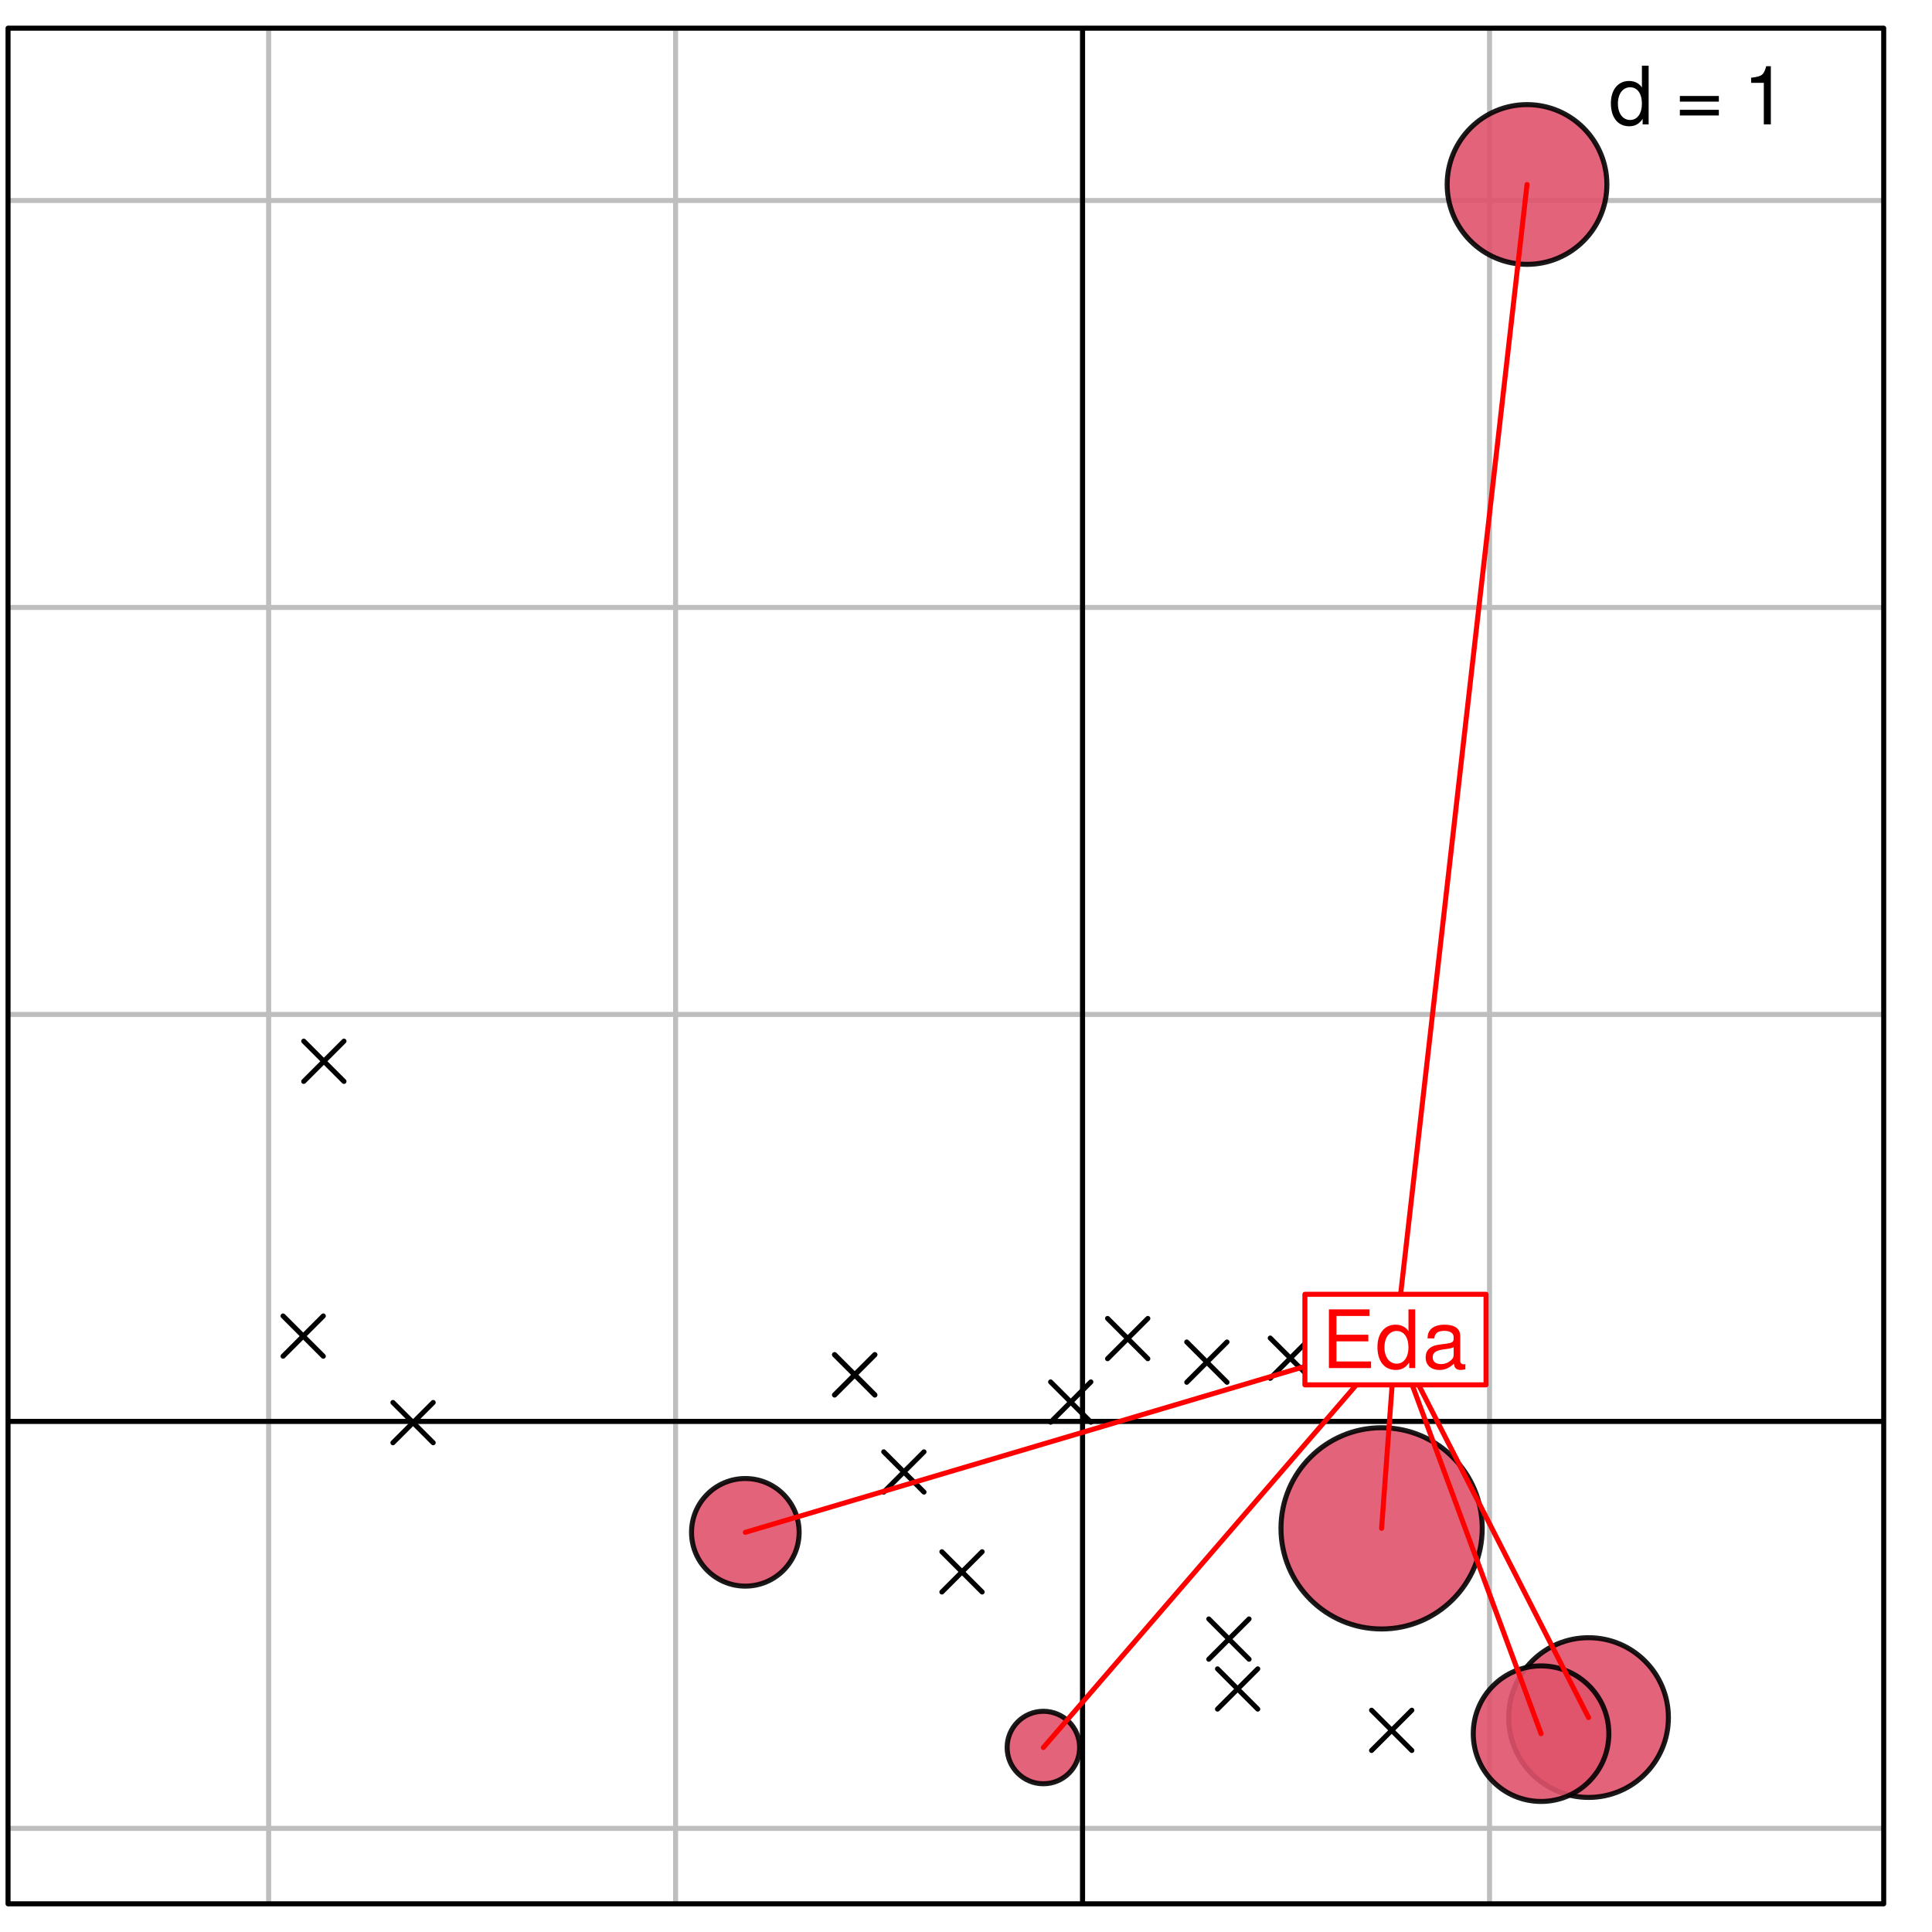
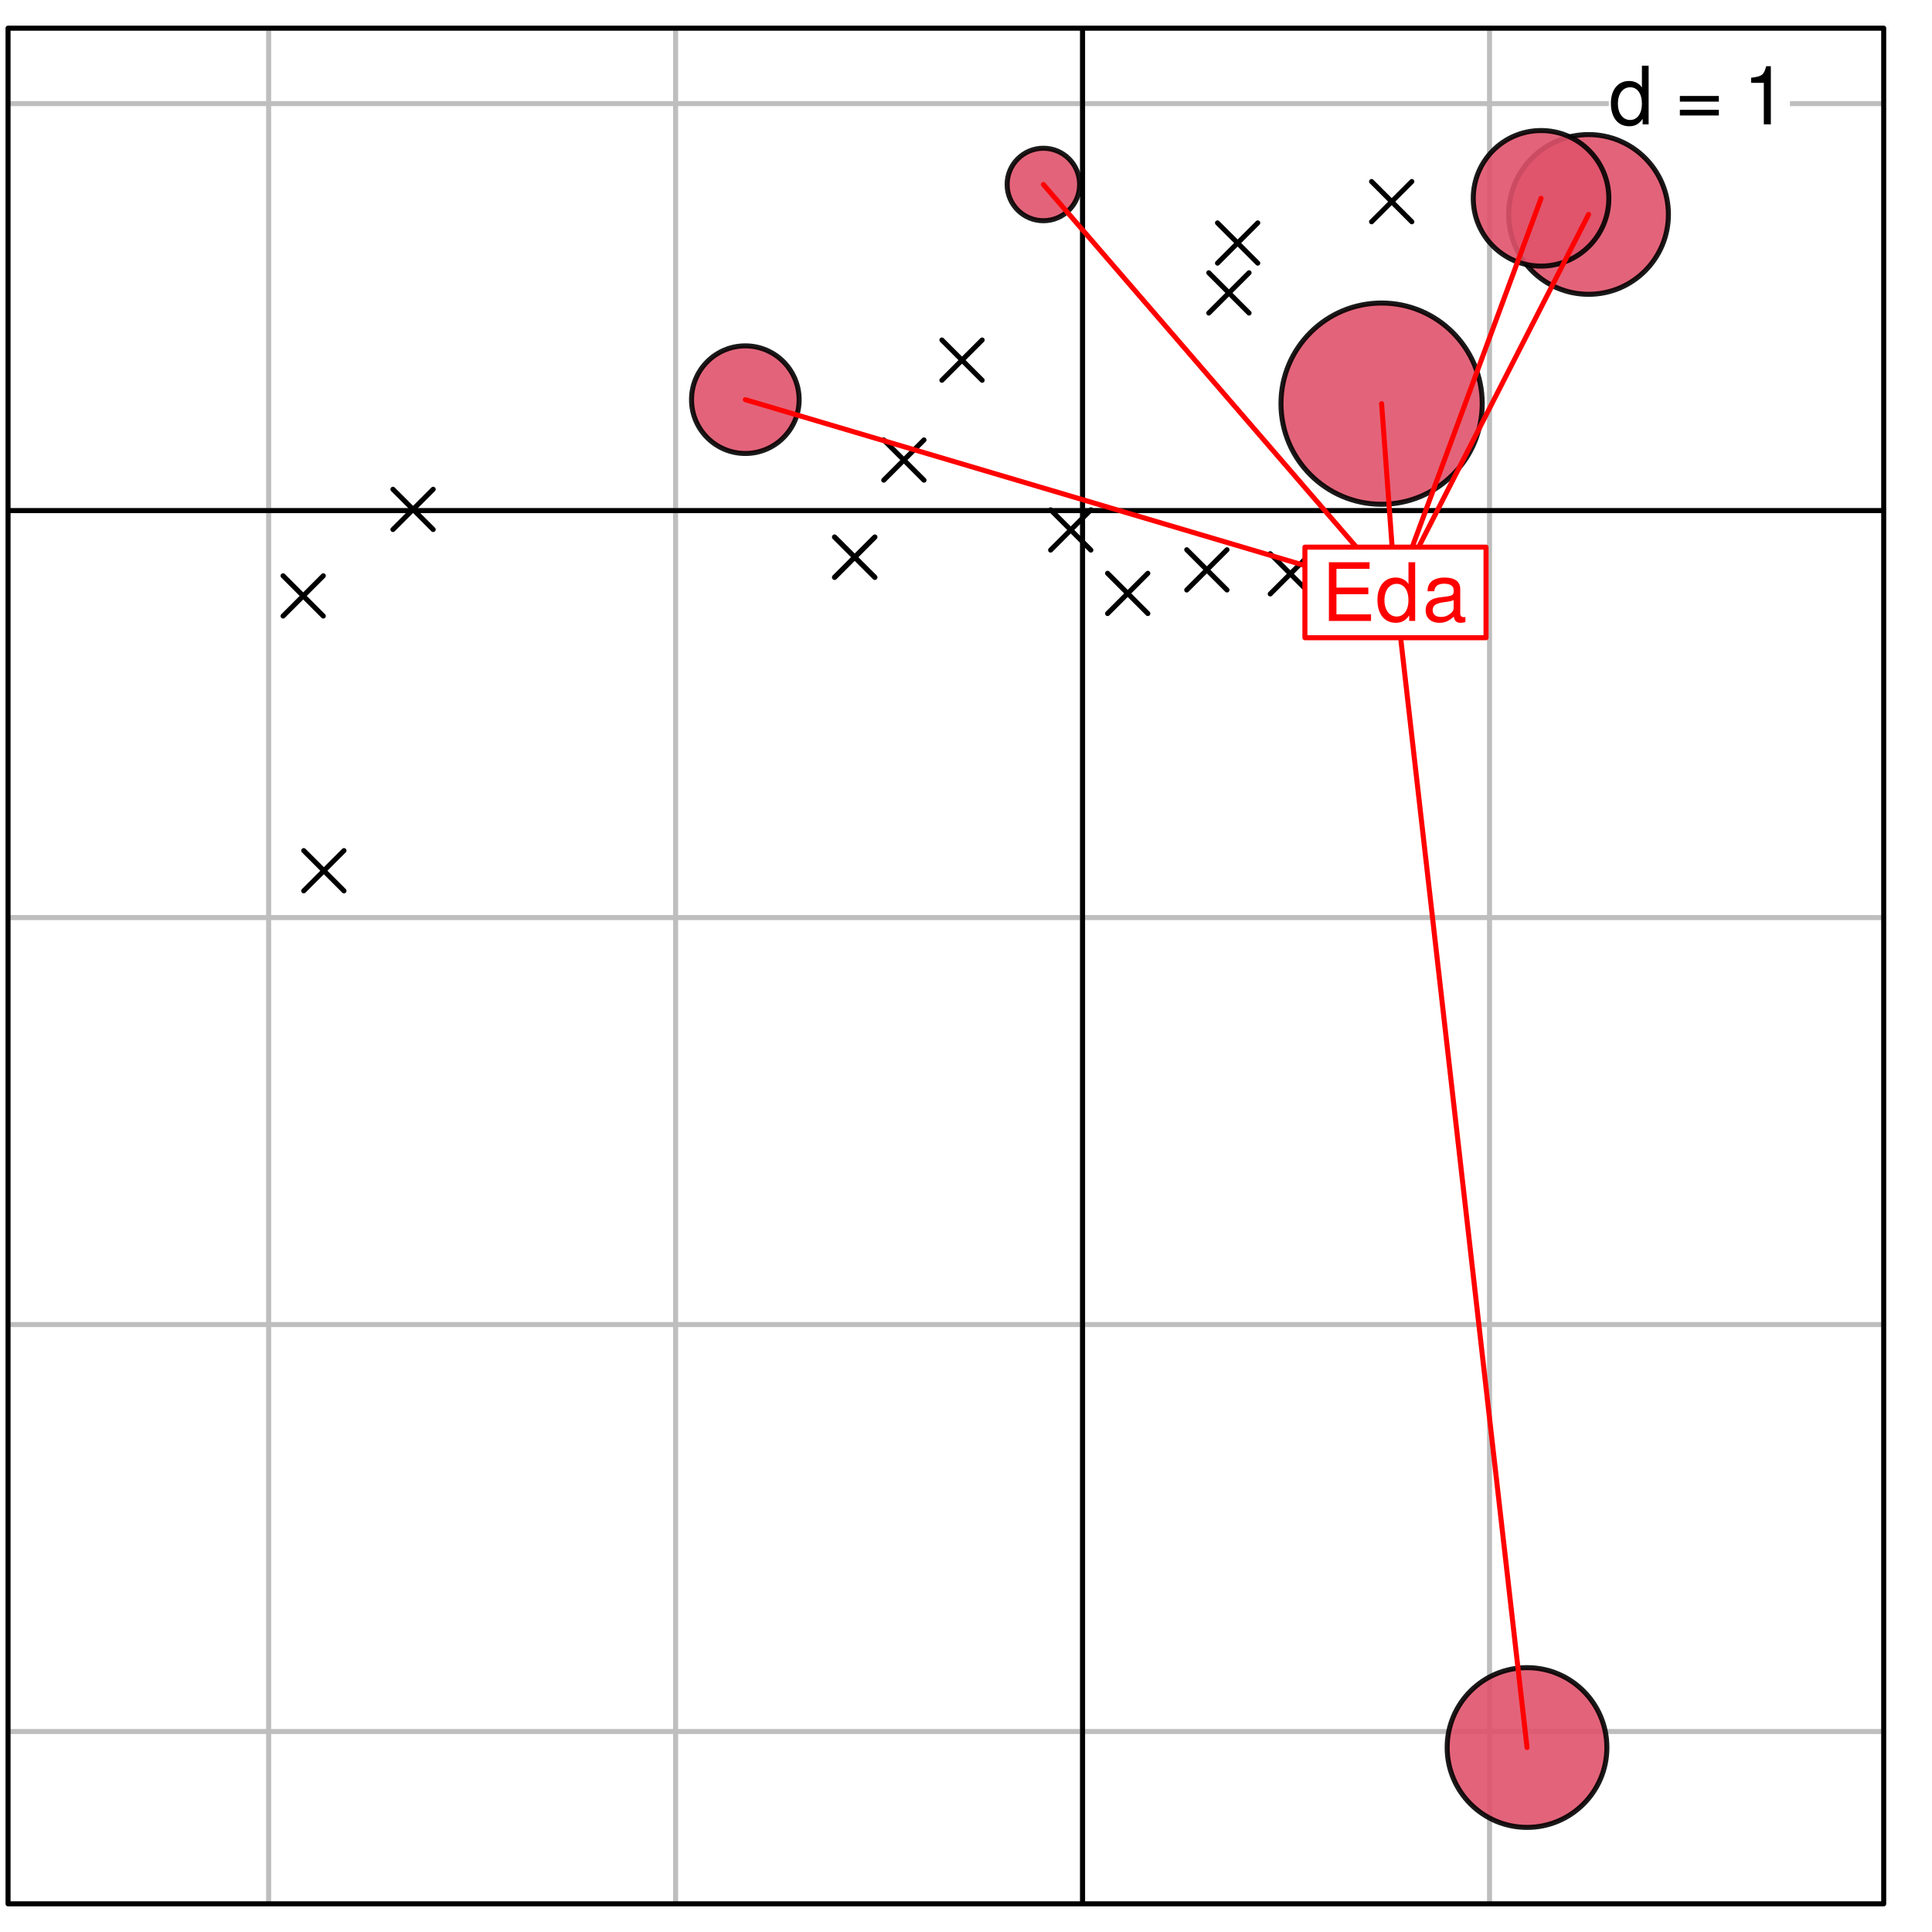
<svg xmlns="http://www.w3.org/2000/svg" xmlns:xlink="http://www.w3.org/1999/xlink" width="288pt" height="288pt" viewBox="0 0 288 288" version="1.1">
  <defs>
    <g>
      <symbol overflow="visible" id="glyph0-0">
        <path style="stroke:none;" d="" />
      </symbol>
      <symbol overflow="visible" id="glyph0-1">
        <path style="stroke:none;" d="M 5.938 -8.75 L 4.938 -8.75 L 4.938 -5.5 C 4.531 -6.125 3.859 -6.469 3.016 -6.469 C 1.375 -6.469 0.312 -5.156 0.312 -3.156 C 0.312 -1.031 1.344 0.281 3.047 0.281 C 3.906 0.281 4.516 -0.047 5.047 -0.828 L 5.047 0 L 5.938 0 Z M 3.188 -5.531 C 4.266 -5.531 4.938 -4.578 4.938 -3.078 C 4.938 -1.625 4.25 -0.656 3.188 -0.656 C 2.094 -0.656 1.359 -1.625 1.359 -3.094 C 1.359 -4.562 2.094 -5.531 3.188 -5.531 Z M 3.188 -5.531 " />
      </symbol>
      <symbol overflow="visible" id="glyph0-2">
        <path style="stroke:none;" d="" />
      </symbol>
      <symbol overflow="visible" id="glyph0-3">
        <path style="stroke:none;" d="M 6.406 -4.234 L 0.594 -4.234 L 0.594 -3.391 L 6.406 -3.391 Z M 6.406 -2.172 L 0.594 -2.172 L 0.594 -1.328 L 6.406 -1.328 Z M 6.406 -2.172 " />
      </symbol>
      <symbol overflow="visible" id="glyph0-4">
        <path style="stroke:none;" d="M 3.109 -6.188 L 3.109 0 L 4.156 0 L 4.156 -8.672 L 3.469 -8.672 C 3.094 -7.344 2.859 -7.156 1.219 -6.953 L 1.219 -6.188 Z M 3.109 -6.188 " />
      </symbol>
      <symbol overflow="visible" id="glyph0-5">
        <path style="stroke:none;" d="M 2.203 -3.984 L 6.953 -3.984 L 6.953 -4.969 L 2.203 -4.969 L 2.203 -7.766 L 7.141 -7.766 L 7.141 -8.75 L 1.078 -8.75 L 1.078 0 L 7.359 0 L 7.359 -0.984 L 2.203 -0.984 Z M 2.203 -3.984 " />
      </symbol>
      <symbol overflow="visible" id="glyph0-6">
        <path style="stroke:none;" d="M 6.422 -0.594 C 6.312 -0.562 6.266 -0.562 6.203 -0.562 C 5.859 -0.562 5.656 -0.75 5.656 -1.062 L 5.656 -4.75 C 5.656 -5.875 4.844 -6.469 3.297 -6.469 C 2.375 -6.469 1.641 -6.203 1.219 -5.734 C 0.922 -5.406 0.797 -5.047 0.781 -4.422 L 1.781 -4.422 C 1.875 -5.203 2.328 -5.547 3.266 -5.547 C 4.172 -5.547 4.672 -5.203 4.672 -4.609 L 4.672 -4.344 C 4.656 -3.906 4.438 -3.75 3.625 -3.641 C 2.203 -3.469 1.984 -3.422 1.609 -3.266 C 0.875 -2.953 0.5 -2.406 0.5 -1.578 C 0.5 -0.438 1.297 0.281 2.562 0.281 C 3.359 0.281 4 0 4.703 -0.641 C 4.781 0 5.094 0.281 5.734 0.281 C 5.953 0.281 6.078 0.25 6.422 0.172 Z M 4.672 -1.984 C 4.672 -1.641 4.578 -1.438 4.266 -1.156 C 3.859 -0.797 3.375 -0.594 2.781 -0.594 C 2 -0.594 1.547 -0.969 1.547 -1.609 C 1.547 -2.266 1.984 -2.609 3.062 -2.766 C 4.125 -2.906 4.328 -2.953 4.672 -3.109 Z M 4.672 -1.984 " />
      </symbol>
    </g>
    <clipPath id="clip1">
      <path d="M 1.199 4.199 L 280.801 4.199 L 280.801 283.801 L 1.199 283.801 Z M 1.199 4.199 " />
    </clipPath>
    <clipPath id="clip2">
      <path d="M 39 4.199 L 41 4.199 L 41 283.801 L 39 283.801 Z M 39 4.199 " />
    </clipPath>
    <clipPath id="clip3">
      <path d="M 100 4.199 L 102 4.199 L 102 283.801 L 100 283.801 Z M 100 4.199 " />
    </clipPath>
    <clipPath id="clip4">
      <path d="M 161 4.199 L 162 4.199 L 162 283.801 L 161 283.801 Z M 161 4.199 " />
    </clipPath>
    <clipPath id="clip5">
      <path d="M 221 4.199 L 223 4.199 L 223 283.801 L 221 283.801 Z M 221 4.199 " />
    </clipPath>
    <clipPath id="clip6">
-       <path d="M 1.199 272 L 280.801 272 L 280.801 273 L 1.199 273 Z M 1.199 272 " />
+       <path d="M 1.199 257 L 280.801 257 L 280.801 259 L 1.199 259 Z M 1.199 257 " />
    </clipPath>
    <clipPath id="clip7">
-       <path d="M 1.199 211 L 280.801 211 L 280.801 213 L 1.199 213 Z M 1.199 211 " />
+       <path d="M 1.199 197 L 280.801 197 L 280.801 198 L 1.199 198 Z M 1.199 197 " />
    </clipPath>
    <clipPath id="clip8">
-       <path d="M 1.199 150 L 280.801 150 L 280.801 152 L 1.199 152 Z M 1.199 150 " />
+       <path d="M 1.199 136 L 280.801 136 L 280.801 138 L 1.199 138 Z M 1.199 136 " />
    </clipPath>
    <clipPath id="clip9">
-       <path d="M 1.199 90 L 280.801 90 L 280.801 91 L 1.199 91 Z M 1.199 90 " />
+       <path d="M 1.199 75 L 280.801 75 L 280.801 77 L 1.199 77 Z M 1.199 75 " />
    </clipPath>
    <clipPath id="clip10">
-       <path d="M 1.199 29 L 280.801 29 L 280.801 31 L 1.199 31 Z M 1.199 29 " />
+       <path d="M 1.199 15 L 280.801 15 L 280.801 16 L 1.199 16 Z M 1.199 15 " />
    </clipPath>
    <clipPath id="clip11">
-       <path d="M 1.199 211 L 280.801 211 L 280.801 213 L 1.199 213 Z M 1.199 211 " />
+       <path d="M 1.199 75 L 280.801 75 L 280.801 77 L 1.199 77 Z M 1.199 75 " />
    </clipPath>
    <clipPath id="clip12">
      <path d="M 161 4.199 L 162 4.199 L 162 283.801 L 161 283.801 Z M 161 4.199 " />
    </clipPath>
  </defs>
-   <g id="surface1343">
+   <g id="surface468">
    <rect x="0" y="0" width="288" height="288" style="fill:rgb(100%,100%,100%);fill-opacity:1;stroke:none;" />
    <g clip-path="url(#clip1)" clip-rule="nonzero">
      <path style=" stroke:none;fill-rule:nonzero;fill:rgb(100%,100%,100%);fill-opacity:1;" d="M 1.199 283.801 L 280.801 283.801 L 280.801 4.199 L 1.199 4.199 Z M 1.199 283.801 " />
    </g>
    <g clip-path="url(#clip2)" clip-rule="nonzero">
      <path style="fill:none;stroke-width:0.75;stroke-linecap:round;stroke-linejoin:round;stroke:rgb(74.51%,74.51%,74.51%);stroke-opacity:1;stroke-miterlimit:10;" d="M 40.047 283.801 L 40.047 4.199 " />
    </g>
    <g clip-path="url(#clip3)" clip-rule="nonzero">
      <path style="fill:none;stroke-width:0.75;stroke-linecap:round;stroke-linejoin:round;stroke:rgb(74.51%,74.51%,74.51%);stroke-opacity:1;stroke-miterlimit:10;" d="M 100.711 283.801 L 100.711 4.199 " />
    </g>
    <g clip-path="url(#clip4)" clip-rule="nonzero">
      <path style="fill:none;stroke-width:0.75;stroke-linecap:round;stroke-linejoin:round;stroke:rgb(74.51%,74.51%,74.51%);stroke-opacity:1;stroke-miterlimit:10;" d="M 161.375 283.801 L 161.375 4.199 " />
    </g>
    <g clip-path="url(#clip5)" clip-rule="nonzero">
      <path style="fill:none;stroke-width:0.75;stroke-linecap:round;stroke-linejoin:round;stroke:rgb(74.51%,74.51%,74.51%);stroke-opacity:1;stroke-miterlimit:10;" d="M 222.043 283.801 L 222.043 4.199 " />
    </g>
    <g clip-path="url(#clip6)" clip-rule="nonzero">
-       <path style="fill:none;stroke-width:0.75;stroke-linecap:round;stroke-linejoin:round;stroke:rgb(74.51%,74.51%,74.51%);stroke-opacity:1;stroke-miterlimit:10;" d="M 1.199 272.551 L 280.801 272.551 " />
+       <path style="fill:none;stroke-width:0.75;stroke-linecap:round;stroke-linejoin:round;stroke:rgb(74.51%,74.51%,74.51%);stroke-opacity:1;stroke-miterlimit:10;" d="M 1.199 258.113 L 280.801 258.113 " />
    </g>
    <g clip-path="url(#clip7)" clip-rule="nonzero">
-       <path style="fill:none;stroke-width:0.75;stroke-linecap:round;stroke-linejoin:round;stroke:rgb(74.51%,74.51%,74.51%);stroke-opacity:1;stroke-miterlimit:10;" d="M 1.199 211.883 L 280.801 211.883 " />
+       <path style="fill:none;stroke-width:0.75;stroke-linecap:round;stroke-linejoin:round;stroke:rgb(74.51%,74.51%,74.51%);stroke-opacity:1;stroke-miterlimit:10;" d="M 1.199 197.449 L 280.801 197.449 " />
    </g>
    <g clip-path="url(#clip8)" clip-rule="nonzero">
-       <path style="fill:none;stroke-width:0.75;stroke-linecap:round;stroke-linejoin:round;stroke:rgb(74.51%,74.51%,74.51%);stroke-opacity:1;stroke-miterlimit:10;" d="M 1.199 151.219 L 280.801 151.219 " />
+       <path style="fill:none;stroke-width:0.75;stroke-linecap:round;stroke-linejoin:round;stroke:rgb(74.51%,74.51%,74.51%);stroke-opacity:1;stroke-miterlimit:10;" d="M 1.199 136.781 L 280.801 136.781 " />
    </g>
    <g clip-path="url(#clip9)" clip-rule="nonzero">
-       <path style="fill:none;stroke-width:0.75;stroke-linecap:round;stroke-linejoin:round;stroke:rgb(74.51%,74.51%,74.51%);stroke-opacity:1;stroke-miterlimit:10;" d="M 1.199 90.551 L 280.801 90.551 " />
+       <path style="fill:none;stroke-width:0.75;stroke-linecap:round;stroke-linejoin:round;stroke:rgb(74.51%,74.51%,74.51%);stroke-opacity:1;stroke-miterlimit:10;" d="M 1.199 76.117 L 280.801 76.117 " />
    </g>
    <g clip-path="url(#clip10)" clip-rule="nonzero">
-       <path style="fill:none;stroke-width:0.75;stroke-linecap:round;stroke-linejoin:round;stroke:rgb(74.51%,74.51%,74.51%);stroke-opacity:1;stroke-miterlimit:10;" d="M 1.199 29.887 L 280.801 29.887 " />
+       <path style="fill:none;stroke-width:0.75;stroke-linecap:round;stroke-linejoin:round;stroke:rgb(74.51%,74.51%,74.51%);stroke-opacity:1;stroke-miterlimit:10;" d="M 1.199 15.449 L 280.801 15.449 " />
    </g>
    <path style=" stroke:none;fill-rule:nonzero;fill:rgb(100%,100%,100%);fill-opacity:1;" d="M 239.82 18.793 L 266.82 18.793 L 266.82 9.793 L 239.82 9.793 Z M 239.82 18.793 " />
    <g style="fill:rgb(0%,0%,0%);fill-opacity:1;">
      <use xlink:href="#glyph0-1" x="239.82" y="18.541" />
      <use xlink:href="#glyph0-2" x="246.82" y="18.541" />
      <use xlink:href="#glyph0-3" x="249.82" y="18.541" />
      <use xlink:href="#glyph0-2" x="256.82" y="18.541" />
      <use xlink:href="#glyph0-4" x="259.82" y="18.541" />
    </g>
    <g clip-path="url(#clip11)" clip-rule="nonzero">
-       <path style="fill:none;stroke-width:0.75;stroke-linecap:round;stroke-linejoin:round;stroke:rgb(0%,0%,0%);stroke-opacity:1;stroke-miterlimit:10;" d="M 1.199 211.883 L 280.801 211.883 " />
+       <path style="fill:none;stroke-width:0.75;stroke-linecap:round;stroke-linejoin:round;stroke:rgb(0%,0%,0%);stroke-opacity:1;stroke-miterlimit:10;" d="M 1.199 76.117 L 280.801 76.117 " />
    </g>
    <g clip-path="url(#clip12)" clip-rule="nonzero">
      <path style="fill:none;stroke-width:0.75;stroke-linecap:round;stroke-linejoin:round;stroke:rgb(0%,0%,0%);stroke-opacity:1;stroke-miterlimit:10;" d="M 161.375 283.801 L 161.375 4.199 " />
    </g>
-     <path style="fill-rule:nonzero;fill:rgb(87.451%,32.549%,41.961%);fill-opacity:0.898;stroke-width:0.75;stroke-linecap:round;stroke-linejoin:round;stroke:rgb(0%,0%,0%);stroke-opacity:0.898;stroke-miterlimit:10;" d="M 239.535 27.5 C 239.535 34.074 234.207 39.406 227.633 39.406 C 221.055 39.406 215.727 34.074 215.727 27.5 C 215.727 20.926 221.055 15.594 227.633 15.594 C 234.207 15.594 239.535 20.926 239.535 27.5 " />
-     <path style="fill-rule:nonzero;fill:rgb(87.451%,32.549%,41.961%);fill-opacity:0.898;stroke-width:0.75;stroke-linecap:round;stroke-linejoin:round;stroke:rgb(0%,0%,0%);stroke-opacity:0.898;stroke-miterlimit:10;" d="M 220.953 227.828 C 220.953 236.113 214.238 242.828 205.953 242.828 C 197.668 242.828 190.953 236.113 190.953 227.828 C 190.953 219.543 197.668 212.828 205.953 212.828 C 214.238 212.828 220.953 219.543 220.953 227.828 " />
-     <path style="fill-rule:nonzero;fill:rgb(87.451%,32.549%,41.961%);fill-opacity:0.898;stroke-width:0.75;stroke-linecap:round;stroke-linejoin:round;stroke:rgb(0%,0%,0%);stroke-opacity:0.898;stroke-miterlimit:10;" d="M 248.707 256.035 C 248.707 262.609 243.379 267.938 236.805 267.938 C 230.23 267.938 224.898 262.609 224.898 256.035 C 224.898 249.457 230.23 244.129 236.805 244.129 C 243.379 244.129 248.707 249.457 248.707 256.035 " />
-     <path style="fill-rule:nonzero;fill:rgb(87.451%,32.549%,41.961%);fill-opacity:0.898;stroke-width:0.75;stroke-linecap:round;stroke-linejoin:round;stroke:rgb(0%,0%,0%);stroke-opacity:0.898;stroke-miterlimit:10;" d="M 119.125 228.422 C 119.125 232.852 115.535 236.441 111.105 236.441 C 106.676 236.441 103.086 232.852 103.086 228.422 C 103.086 223.992 106.676 220.402 111.105 220.402 C 115.535 220.402 119.125 223.992 119.125 228.422 " />
-     <path style="fill-rule:nonzero;fill:rgb(87.451%,32.549%,41.961%);fill-opacity:0.898;stroke-width:0.75;stroke-linecap:round;stroke-linejoin:round;stroke:rgb(0%,0%,0%);stroke-opacity:0.898;stroke-miterlimit:10;" d="M 239.828 258.434 C 239.828 264.016 235.305 268.539 229.723 268.539 C 224.141 268.539 219.617 264.016 219.617 258.434 C 219.617 252.855 224.141 248.332 229.723 248.332 C 235.305 248.332 239.828 252.855 239.828 258.434 " />
-     <path style="fill-rule:nonzero;fill:rgb(87.451%,32.549%,41.961%);fill-opacity:0.898;stroke-width:0.75;stroke-linecap:round;stroke-linejoin:round;stroke:rgb(0%,0%,0%);stroke-opacity:0.898;stroke-miterlimit:10;" d="M 160.938 260.5 C 160.938 263.484 158.52 265.902 155.535 265.902 C 152.551 265.902 150.133 263.484 150.133 260.5 C 150.133 257.516 152.551 255.098 155.535 255.098 C 158.52 255.098 160.938 257.516 160.938 260.5 " />
-     <path style="fill:none;stroke-width:0.75;stroke-linecap:round;stroke-linejoin:round;stroke:rgb(0%,0%,0%);stroke-opacity:1;stroke-miterlimit:10;" d="M 165.105 202.539 L 171.105 196.539 " />
-     <path style="fill:none;stroke-width:0.75;stroke-linecap:round;stroke-linejoin:round;stroke:rgb(0%,0%,0%);stroke-opacity:1;stroke-miterlimit:10;" d="M 165.105 196.539 L 171.105 202.539 " />
-     <path style="fill:none;stroke-width:0.75;stroke-linecap:round;stroke-linejoin:round;stroke:rgb(0%,0%,0%);stroke-opacity:1;stroke-miterlimit:10;" d="M 176.906 206.051 L 182.906 200.051 " />
-     <path style="fill:none;stroke-width:0.75;stroke-linecap:round;stroke-linejoin:round;stroke:rgb(0%,0%,0%);stroke-opacity:1;stroke-miterlimit:10;" d="M 176.906 200.051 L 182.906 206.051 " />
-     <path style="fill:none;stroke-width:0.75;stroke-linecap:round;stroke-linejoin:round;stroke:rgb(0%,0%,0%);stroke-opacity:1;stroke-miterlimit:10;" d="M 189.352 205.461 L 195.352 199.461 " />
-     <path style="fill:none;stroke-width:0.75;stroke-linecap:round;stroke-linejoin:round;stroke:rgb(0%,0%,0%);stroke-opacity:1;stroke-miterlimit:10;" d="M 189.352 199.461 L 195.352 205.461 " />
-     <path style="fill:none;stroke-width:0.75;stroke-linecap:round;stroke-linejoin:round;stroke:rgb(0%,0%,0%);stroke-opacity:1;stroke-miterlimit:10;" d="M 58.574 215.066 L 64.574 209.066 " />
-     <path style="fill:none;stroke-width:0.75;stroke-linecap:round;stroke-linejoin:round;stroke:rgb(0%,0%,0%);stroke-opacity:1;stroke-miterlimit:10;" d="M 58.574 209.066 L 64.574 215.066 " />
-     <path style="fill:none;stroke-width:0.75;stroke-linecap:round;stroke-linejoin:round;stroke:rgb(0%,0%,0%);stroke-opacity:1;stroke-miterlimit:10;" d="M 124.41 207.941 L 130.41 201.941 " />
-     <path style="fill:none;stroke-width:0.75;stroke-linecap:round;stroke-linejoin:round;stroke:rgb(0%,0%,0%);stroke-opacity:1;stroke-miterlimit:10;" d="M 124.41 201.941 L 130.41 207.941 " />
-     <path style="fill:none;stroke-width:0.75;stroke-linecap:round;stroke-linejoin:round;stroke:rgb(0%,0%,0%);stroke-opacity:1;stroke-miterlimit:10;" d="M 140.406 237.316 L 146.406 231.316 " />
-     <path style="fill:none;stroke-width:0.75;stroke-linecap:round;stroke-linejoin:round;stroke:rgb(0%,0%,0%);stroke-opacity:1;stroke-miterlimit:10;" d="M 140.406 231.316 L 146.406 237.316 " />
-     <path style="fill:none;stroke-width:0.75;stroke-linecap:round;stroke-linejoin:round;stroke:rgb(0%,0%,0%);stroke-opacity:1;stroke-miterlimit:10;" d="M 42.195 202.168 L 48.195 196.168 " />
-     <path style="fill:none;stroke-width:0.75;stroke-linecap:round;stroke-linejoin:round;stroke:rgb(0%,0%,0%);stroke-opacity:1;stroke-miterlimit:10;" d="M 42.195 196.168 L 48.195 202.168 " />
-     <path style="fill:none;stroke-width:0.75;stroke-linecap:round;stroke-linejoin:round;stroke:rgb(0%,0%,0%);stroke-opacity:1;stroke-miterlimit:10;" d="M 45.277 161.203 L 51.277 155.203 " />
-     <path style="fill:none;stroke-width:0.75;stroke-linecap:round;stroke-linejoin:round;stroke:rgb(0%,0%,0%);stroke-opacity:1;stroke-miterlimit:10;" d="M 45.277 155.203 L 51.277 161.203 " />
-     <path style="fill:none;stroke-width:0.75;stroke-linecap:round;stroke-linejoin:round;stroke:rgb(0%,0%,0%);stroke-opacity:1;stroke-miterlimit:10;" d="M 124.41 207.941 L 130.41 201.941 " />
-     <path style="fill:none;stroke-width:0.75;stroke-linecap:round;stroke-linejoin:round;stroke:rgb(0%,0%,0%);stroke-opacity:1;stroke-miterlimit:10;" d="M 124.41 201.941 L 130.41 207.941 " />
-     <path style="fill:none;stroke-width:0.75;stroke-linecap:round;stroke-linejoin:round;stroke:rgb(0%,0%,0%);stroke-opacity:1;stroke-miterlimit:10;" d="M 156.613 212 L 162.613 206 " />
-     <path style="fill:none;stroke-width:0.75;stroke-linecap:round;stroke-linejoin:round;stroke:rgb(0%,0%,0%);stroke-opacity:1;stroke-miterlimit:10;" d="M 156.613 206 L 162.613 212 " />
-     <path style="fill:none;stroke-width:0.75;stroke-linecap:round;stroke-linejoin:round;stroke:rgb(0%,0%,0%);stroke-opacity:1;stroke-miterlimit:10;" d="M 131.738 222.422 L 137.738 216.422 " />
-     <path style="fill:none;stroke-width:0.75;stroke-linecap:round;stroke-linejoin:round;stroke:rgb(0%,0%,0%);stroke-opacity:1;stroke-miterlimit:10;" d="M 131.738 216.422 L 137.738 222.422 " />
-     <path style="fill:none;stroke-width:0.75;stroke-linecap:round;stroke-linejoin:round;stroke:rgb(0%,0%,0%);stroke-opacity:1;stroke-miterlimit:10;" d="M 204.457 260.941 L 210.457 254.941 " />
-     <path style="fill:none;stroke-width:0.75;stroke-linecap:round;stroke-linejoin:round;stroke:rgb(0%,0%,0%);stroke-opacity:1;stroke-miterlimit:10;" d="M 204.457 254.941 L 210.457 260.941 " />
-     <path style="fill:none;stroke-width:0.75;stroke-linecap:round;stroke-linejoin:round;stroke:rgb(0%,0%,0%);stroke-opacity:1;stroke-miterlimit:10;" d="M 181.492 254.773 L 187.492 248.773 " />
-     <path style="fill:none;stroke-width:0.75;stroke-linecap:round;stroke-linejoin:round;stroke:rgb(0%,0%,0%);stroke-opacity:1;stroke-miterlimit:10;" d="M 181.492 248.773 L 187.492 254.773 " />
-     <path style="fill:none;stroke-width:0.75;stroke-linecap:round;stroke-linejoin:round;stroke:rgb(0%,0%,0%);stroke-opacity:1;stroke-miterlimit:10;" d="M 180.195 247.336 L 186.195 241.336 " />
-     <path style="fill:none;stroke-width:0.75;stroke-linecap:round;stroke-linejoin:round;stroke:rgb(0%,0%,0%);stroke-opacity:1;stroke-miterlimit:10;" d="M 180.195 241.336 L 186.195 247.336 " />
+     <path style="fill-rule:nonzero;fill:rgb(87.451%,32.549%,41.961%);fill-opacity:0.898;stroke-width:0.75;stroke-linecap:round;stroke-linejoin:round;stroke:rgb(0%,0%,0%);stroke-opacity:0.898;stroke-miterlimit:10;" d="M 239.535 260.5 C 239.535 267.074 234.207 272.406 227.633 272.406 C 221.055 272.406 215.727 267.074 215.727 260.5 C 215.727 253.926 221.055 248.594 227.633 248.594 C 234.207 248.594 239.535 253.926 239.535 260.5 " />
+     <path style="fill-rule:nonzero;fill:rgb(87.451%,32.549%,41.961%);fill-opacity:0.898;stroke-width:0.75;stroke-linecap:round;stroke-linejoin:round;stroke:rgb(0%,0%,0%);stroke-opacity:0.898;stroke-miterlimit:10;" d="M 220.953 60.172 C 220.953 68.457 214.238 75.172 205.953 75.172 C 197.668 75.172 190.953 68.457 190.953 60.172 C 190.953 51.887 197.668 45.172 205.953 45.172 C 214.238 45.172 220.953 51.887 220.953 60.172 " />
+     <path style="fill-rule:nonzero;fill:rgb(87.451%,32.549%,41.961%);fill-opacity:0.898;stroke-width:0.75;stroke-linecap:round;stroke-linejoin:round;stroke:rgb(0%,0%,0%);stroke-opacity:0.898;stroke-miterlimit:10;" d="M 248.707 31.965 C 248.707 38.543 243.379 43.871 236.805 43.871 C 230.23 43.871 224.898 38.543 224.898 31.965 C 224.898 25.391 230.23 20.062 236.805 20.062 C 243.379 20.062 248.707 25.391 248.707 31.965 " />
+     <path style="fill-rule:nonzero;fill:rgb(87.451%,32.549%,41.961%);fill-opacity:0.898;stroke-width:0.75;stroke-linecap:round;stroke-linejoin:round;stroke:rgb(0%,0%,0%);stroke-opacity:0.898;stroke-miterlimit:10;" d="M 119.125 59.578 C 119.125 64.008 115.535 67.598 111.105 67.598 C 106.676 67.598 103.086 64.008 103.086 59.578 C 103.086 55.148 106.676 51.559 111.105 51.559 C 115.535 51.559 119.125 55.148 119.125 59.578 " />
+     <path style="fill-rule:nonzero;fill:rgb(87.451%,32.549%,41.961%);fill-opacity:0.898;stroke-width:0.75;stroke-linecap:round;stroke-linejoin:round;stroke:rgb(0%,0%,0%);stroke-opacity:0.898;stroke-miterlimit:10;" d="M 239.828 29.566 C 239.828 35.145 235.305 39.668 229.723 39.668 C 224.141 39.668 219.617 35.145 219.617 29.566 C 219.617 23.984 224.141 19.461 229.723 19.461 C 235.305 19.461 239.828 23.984 239.828 29.566 " />
+     <path style="fill-rule:nonzero;fill:rgb(87.451%,32.549%,41.961%);fill-opacity:0.898;stroke-width:0.75;stroke-linecap:round;stroke-linejoin:round;stroke:rgb(0%,0%,0%);stroke-opacity:0.898;stroke-miterlimit:10;" d="M 160.938 27.5 C 160.938 30.484 158.52 32.902 155.535 32.902 C 152.551 32.902 150.133 30.484 150.133 27.5 C 150.133 24.516 152.551 22.098 155.535 22.098 C 158.52 22.098 160.938 24.516 160.938 27.5 " />
+     <path style="fill:none;stroke-width:0.75;stroke-linecap:round;stroke-linejoin:round;stroke:rgb(0%,0%,0%);stroke-opacity:1;stroke-miterlimit:10;" d="M 165.105 91.461 L 171.105 85.461 " />
+     <path style="fill:none;stroke-width:0.75;stroke-linecap:round;stroke-linejoin:round;stroke:rgb(0%,0%,0%);stroke-opacity:1;stroke-miterlimit:10;" d="M 165.105 85.461 L 171.105 91.461 " />
+     <path style="fill:none;stroke-width:0.75;stroke-linecap:round;stroke-linejoin:round;stroke:rgb(0%,0%,0%);stroke-opacity:1;stroke-miterlimit:10;" d="M 176.906 87.949 L 182.906 81.949 " />
+     <path style="fill:none;stroke-width:0.75;stroke-linecap:round;stroke-linejoin:round;stroke:rgb(0%,0%,0%);stroke-opacity:1;stroke-miterlimit:10;" d="M 176.906 81.949 L 182.906 87.949 " />
+     <path style="fill:none;stroke-width:0.75;stroke-linecap:round;stroke-linejoin:round;stroke:rgb(0%,0%,0%);stroke-opacity:1;stroke-miterlimit:10;" d="M 189.352 88.539 L 195.352 82.539 " />
+     <path style="fill:none;stroke-width:0.75;stroke-linecap:round;stroke-linejoin:round;stroke:rgb(0%,0%,0%);stroke-opacity:1;stroke-miterlimit:10;" d="M 189.352 82.539 L 195.352 88.539 " />
+     <path style="fill:none;stroke-width:0.75;stroke-linecap:round;stroke-linejoin:round;stroke:rgb(0%,0%,0%);stroke-opacity:1;stroke-miterlimit:10;" d="M 58.574 78.934 L 64.574 72.934 " />
+     <path style="fill:none;stroke-width:0.75;stroke-linecap:round;stroke-linejoin:round;stroke:rgb(0%,0%,0%);stroke-opacity:1;stroke-miterlimit:10;" d="M 58.574 72.934 L 64.574 78.934 " />
+     <path style="fill:none;stroke-width:0.75;stroke-linecap:round;stroke-linejoin:round;stroke:rgb(0%,0%,0%);stroke-opacity:1;stroke-miterlimit:10;" d="M 124.41 86.059 L 130.41 80.059 " />
+     <path style="fill:none;stroke-width:0.75;stroke-linecap:round;stroke-linejoin:round;stroke:rgb(0%,0%,0%);stroke-opacity:1;stroke-miterlimit:10;" d="M 124.41 80.059 L 130.41 86.059 " />
+     <path style="fill:none;stroke-width:0.75;stroke-linecap:round;stroke-linejoin:round;stroke:rgb(0%,0%,0%);stroke-opacity:1;stroke-miterlimit:10;" d="M 140.406 56.684 L 146.406 50.684 " />
+     <path style="fill:none;stroke-width:0.75;stroke-linecap:round;stroke-linejoin:round;stroke:rgb(0%,0%,0%);stroke-opacity:1;stroke-miterlimit:10;" d="M 140.406 50.684 L 146.406 56.684 " />
+     <path style="fill:none;stroke-width:0.75;stroke-linecap:round;stroke-linejoin:round;stroke:rgb(0%,0%,0%);stroke-opacity:1;stroke-miterlimit:10;" d="M 42.195 91.832 L 48.195 85.832 " />
+     <path style="fill:none;stroke-width:0.75;stroke-linecap:round;stroke-linejoin:round;stroke:rgb(0%,0%,0%);stroke-opacity:1;stroke-miterlimit:10;" d="M 42.195 85.832 L 48.195 91.832 " />
+     <path style="fill:none;stroke-width:0.75;stroke-linecap:round;stroke-linejoin:round;stroke:rgb(0%,0%,0%);stroke-opacity:1;stroke-miterlimit:10;" d="M 45.277 132.797 L 51.277 126.797 " />
+     <path style="fill:none;stroke-width:0.75;stroke-linecap:round;stroke-linejoin:round;stroke:rgb(0%,0%,0%);stroke-opacity:1;stroke-miterlimit:10;" d="M 45.277 126.797 L 51.277 132.797 " />
+     <path style="fill:none;stroke-width:0.75;stroke-linecap:round;stroke-linejoin:round;stroke:rgb(0%,0%,0%);stroke-opacity:1;stroke-miterlimit:10;" d="M 124.41 86.059 L 130.41 80.059 " />
+     <path style="fill:none;stroke-width:0.75;stroke-linecap:round;stroke-linejoin:round;stroke:rgb(0%,0%,0%);stroke-opacity:1;stroke-miterlimit:10;" d="M 124.41 80.059 L 130.41 86.059 " />
+     <path style="fill:none;stroke-width:0.75;stroke-linecap:round;stroke-linejoin:round;stroke:rgb(0%,0%,0%);stroke-opacity:1;stroke-miterlimit:10;" d="M 156.613 82 L 162.613 76 " />
+     <path style="fill:none;stroke-width:0.75;stroke-linecap:round;stroke-linejoin:round;stroke:rgb(0%,0%,0%);stroke-opacity:1;stroke-miterlimit:10;" d="M 156.613 76 L 162.613 82 " />
+     <path style="fill:none;stroke-width:0.75;stroke-linecap:round;stroke-linejoin:round;stroke:rgb(0%,0%,0%);stroke-opacity:1;stroke-miterlimit:10;" d="M 131.738 71.578 L 137.738 65.578 " />
+     <path style="fill:none;stroke-width:0.75;stroke-linecap:round;stroke-linejoin:round;stroke:rgb(0%,0%,0%);stroke-opacity:1;stroke-miterlimit:10;" d="M 131.738 65.578 L 137.738 71.578 " />
+     <path style="fill:none;stroke-width:0.75;stroke-linecap:round;stroke-linejoin:round;stroke:rgb(0%,0%,0%);stroke-opacity:1;stroke-miterlimit:10;" d="M 204.457 33.059 L 210.457 27.059 " />
+     <path style="fill:none;stroke-width:0.75;stroke-linecap:round;stroke-linejoin:round;stroke:rgb(0%,0%,0%);stroke-opacity:1;stroke-miterlimit:10;" d="M 204.457 27.059 L 210.457 33.059 " />
+     <path style="fill:none;stroke-width:0.75;stroke-linecap:round;stroke-linejoin:round;stroke:rgb(0%,0%,0%);stroke-opacity:1;stroke-miterlimit:10;" d="M 181.492 39.227 L 187.492 33.227 " />
+     <path style="fill:none;stroke-width:0.75;stroke-linecap:round;stroke-linejoin:round;stroke:rgb(0%,0%,0%);stroke-opacity:1;stroke-miterlimit:10;" d="M 181.492 33.227 L 187.492 39.227 " />
+     <path style="fill:none;stroke-width:0.75;stroke-linecap:round;stroke-linejoin:round;stroke:rgb(0%,0%,0%);stroke-opacity:1;stroke-miterlimit:10;" d="M 180.195 46.664 L 186.195 40.664 " />
+     <path style="fill:none;stroke-width:0.75;stroke-linecap:round;stroke-linejoin:round;stroke:rgb(0%,0%,0%);stroke-opacity:1;stroke-miterlimit:10;" d="M 180.195 40.664 L 186.195 46.664 " />
    <path style="fill:none;stroke-width:0.75;stroke-linecap:round;stroke-linejoin:round;stroke:rgb(0%,0%,0%);stroke-opacity:1;stroke-miterlimit:10;" d="M 1.199 283.801 L 280.801 283.801 L 280.801 4.199 L 1.199 4.199 Z M 1.199 283.801 " />
-     <path style="fill:none;stroke-width:0.75;stroke-linecap:round;stroke-linejoin:round;stroke:rgb(100%,0%,0%);stroke-opacity:1;stroke-miterlimit:10;" d="M 208.02 199.688 L 227.633 27.5 " />
-     <path style="fill:none;stroke-width:0.75;stroke-linecap:round;stroke-linejoin:round;stroke:rgb(100%,0%,0%);stroke-opacity:1;stroke-miterlimit:10;" d="M 208.02 199.688 L 205.953 227.828 " />
-     <path style="fill:none;stroke-width:0.75;stroke-linecap:round;stroke-linejoin:round;stroke:rgb(100%,0%,0%);stroke-opacity:1;stroke-miterlimit:10;" d="M 208.02 199.688 L 236.805 256.035 " />
-     <path style="fill:none;stroke-width:0.75;stroke-linecap:round;stroke-linejoin:round;stroke:rgb(100%,0%,0%);stroke-opacity:1;stroke-miterlimit:10;" d="M 208.02 199.688 L 111.105 228.422 " />
-     <path style="fill:none;stroke-width:0.75;stroke-linecap:round;stroke-linejoin:round;stroke:rgb(100%,0%,0%);stroke-opacity:1;stroke-miterlimit:10;" d="M 208.02 199.688 L 229.723 258.434 " />
-     <path style="fill:none;stroke-width:0.75;stroke-linecap:round;stroke-linejoin:round;stroke:rgb(100%,0%,0%);stroke-opacity:1;stroke-miterlimit:10;" d="M 208.02 199.688 L 155.535 260.5 " />
-     <path style="fill-rule:nonzero;fill:rgb(100%,100%,100%);fill-opacity:1;stroke-width:0.75;stroke-linecap:round;stroke-linejoin:round;stroke:rgb(100%,0%,0%);stroke-opacity:1;stroke-miterlimit:10;" d="M 194.52 206.438 L 221.52 206.438 L 221.52 192.938 L 194.52 192.938 Z M 194.52 206.438 " />
+     <path style="fill:none;stroke-width:0.75;stroke-linecap:round;stroke-linejoin:round;stroke:rgb(100%,0%,0%);stroke-opacity:1;stroke-miterlimit:10;" d="M 208.02 88.312 L 227.633 260.5 " />
+     <path style="fill:none;stroke-width:0.75;stroke-linecap:round;stroke-linejoin:round;stroke:rgb(100%,0%,0%);stroke-opacity:1;stroke-miterlimit:10;" d="M 208.02 88.312 L 205.953 60.172 " />
+     <path style="fill:none;stroke-width:0.75;stroke-linecap:round;stroke-linejoin:round;stroke:rgb(100%,0%,0%);stroke-opacity:1;stroke-miterlimit:10;" d="M 208.02 88.312 L 236.805 31.965 " />
+     <path style="fill:none;stroke-width:0.75;stroke-linecap:round;stroke-linejoin:round;stroke:rgb(100%,0%,0%);stroke-opacity:1;stroke-miterlimit:10;" d="M 208.02 88.312 L 111.105 59.578 " />
+     <path style="fill:none;stroke-width:0.75;stroke-linecap:round;stroke-linejoin:round;stroke:rgb(100%,0%,0%);stroke-opacity:1;stroke-miterlimit:10;" d="M 208.02 88.312 L 229.723 29.566 " />
+     <path style="fill:none;stroke-width:0.75;stroke-linecap:round;stroke-linejoin:round;stroke:rgb(100%,0%,0%);stroke-opacity:1;stroke-miterlimit:10;" d="M 208.02 88.312 L 155.535 27.5 " />
+     <path style="fill-rule:nonzero;fill:rgb(100%,100%,100%);fill-opacity:1;stroke-width:0.75;stroke-linecap:round;stroke-linejoin:round;stroke:rgb(100%,0%,0%);stroke-opacity:1;stroke-miterlimit:10;" d="M 194.52 95.062 L 221.52 95.062 L 221.52 81.562 L 194.52 81.562 Z M 194.52 95.062 " />
    <g style="fill:rgb(100%,0%,0%);fill-opacity:1;">
-       <use xlink:href="#glyph0-5" x="197.02" y="203.936" />
-       <use xlink:href="#glyph0-1" x="205.02" y="203.936" />
-       <use xlink:href="#glyph0-6" x="212.02" y="203.936" />
+       <use xlink:href="#glyph0-5" x="197.02" y="92.561" />
+       <use xlink:href="#glyph0-1" x="205.02" y="92.561" />
+       <use xlink:href="#glyph0-6" x="212.02" y="92.561" />
    </g>
  </g>
</svg>
